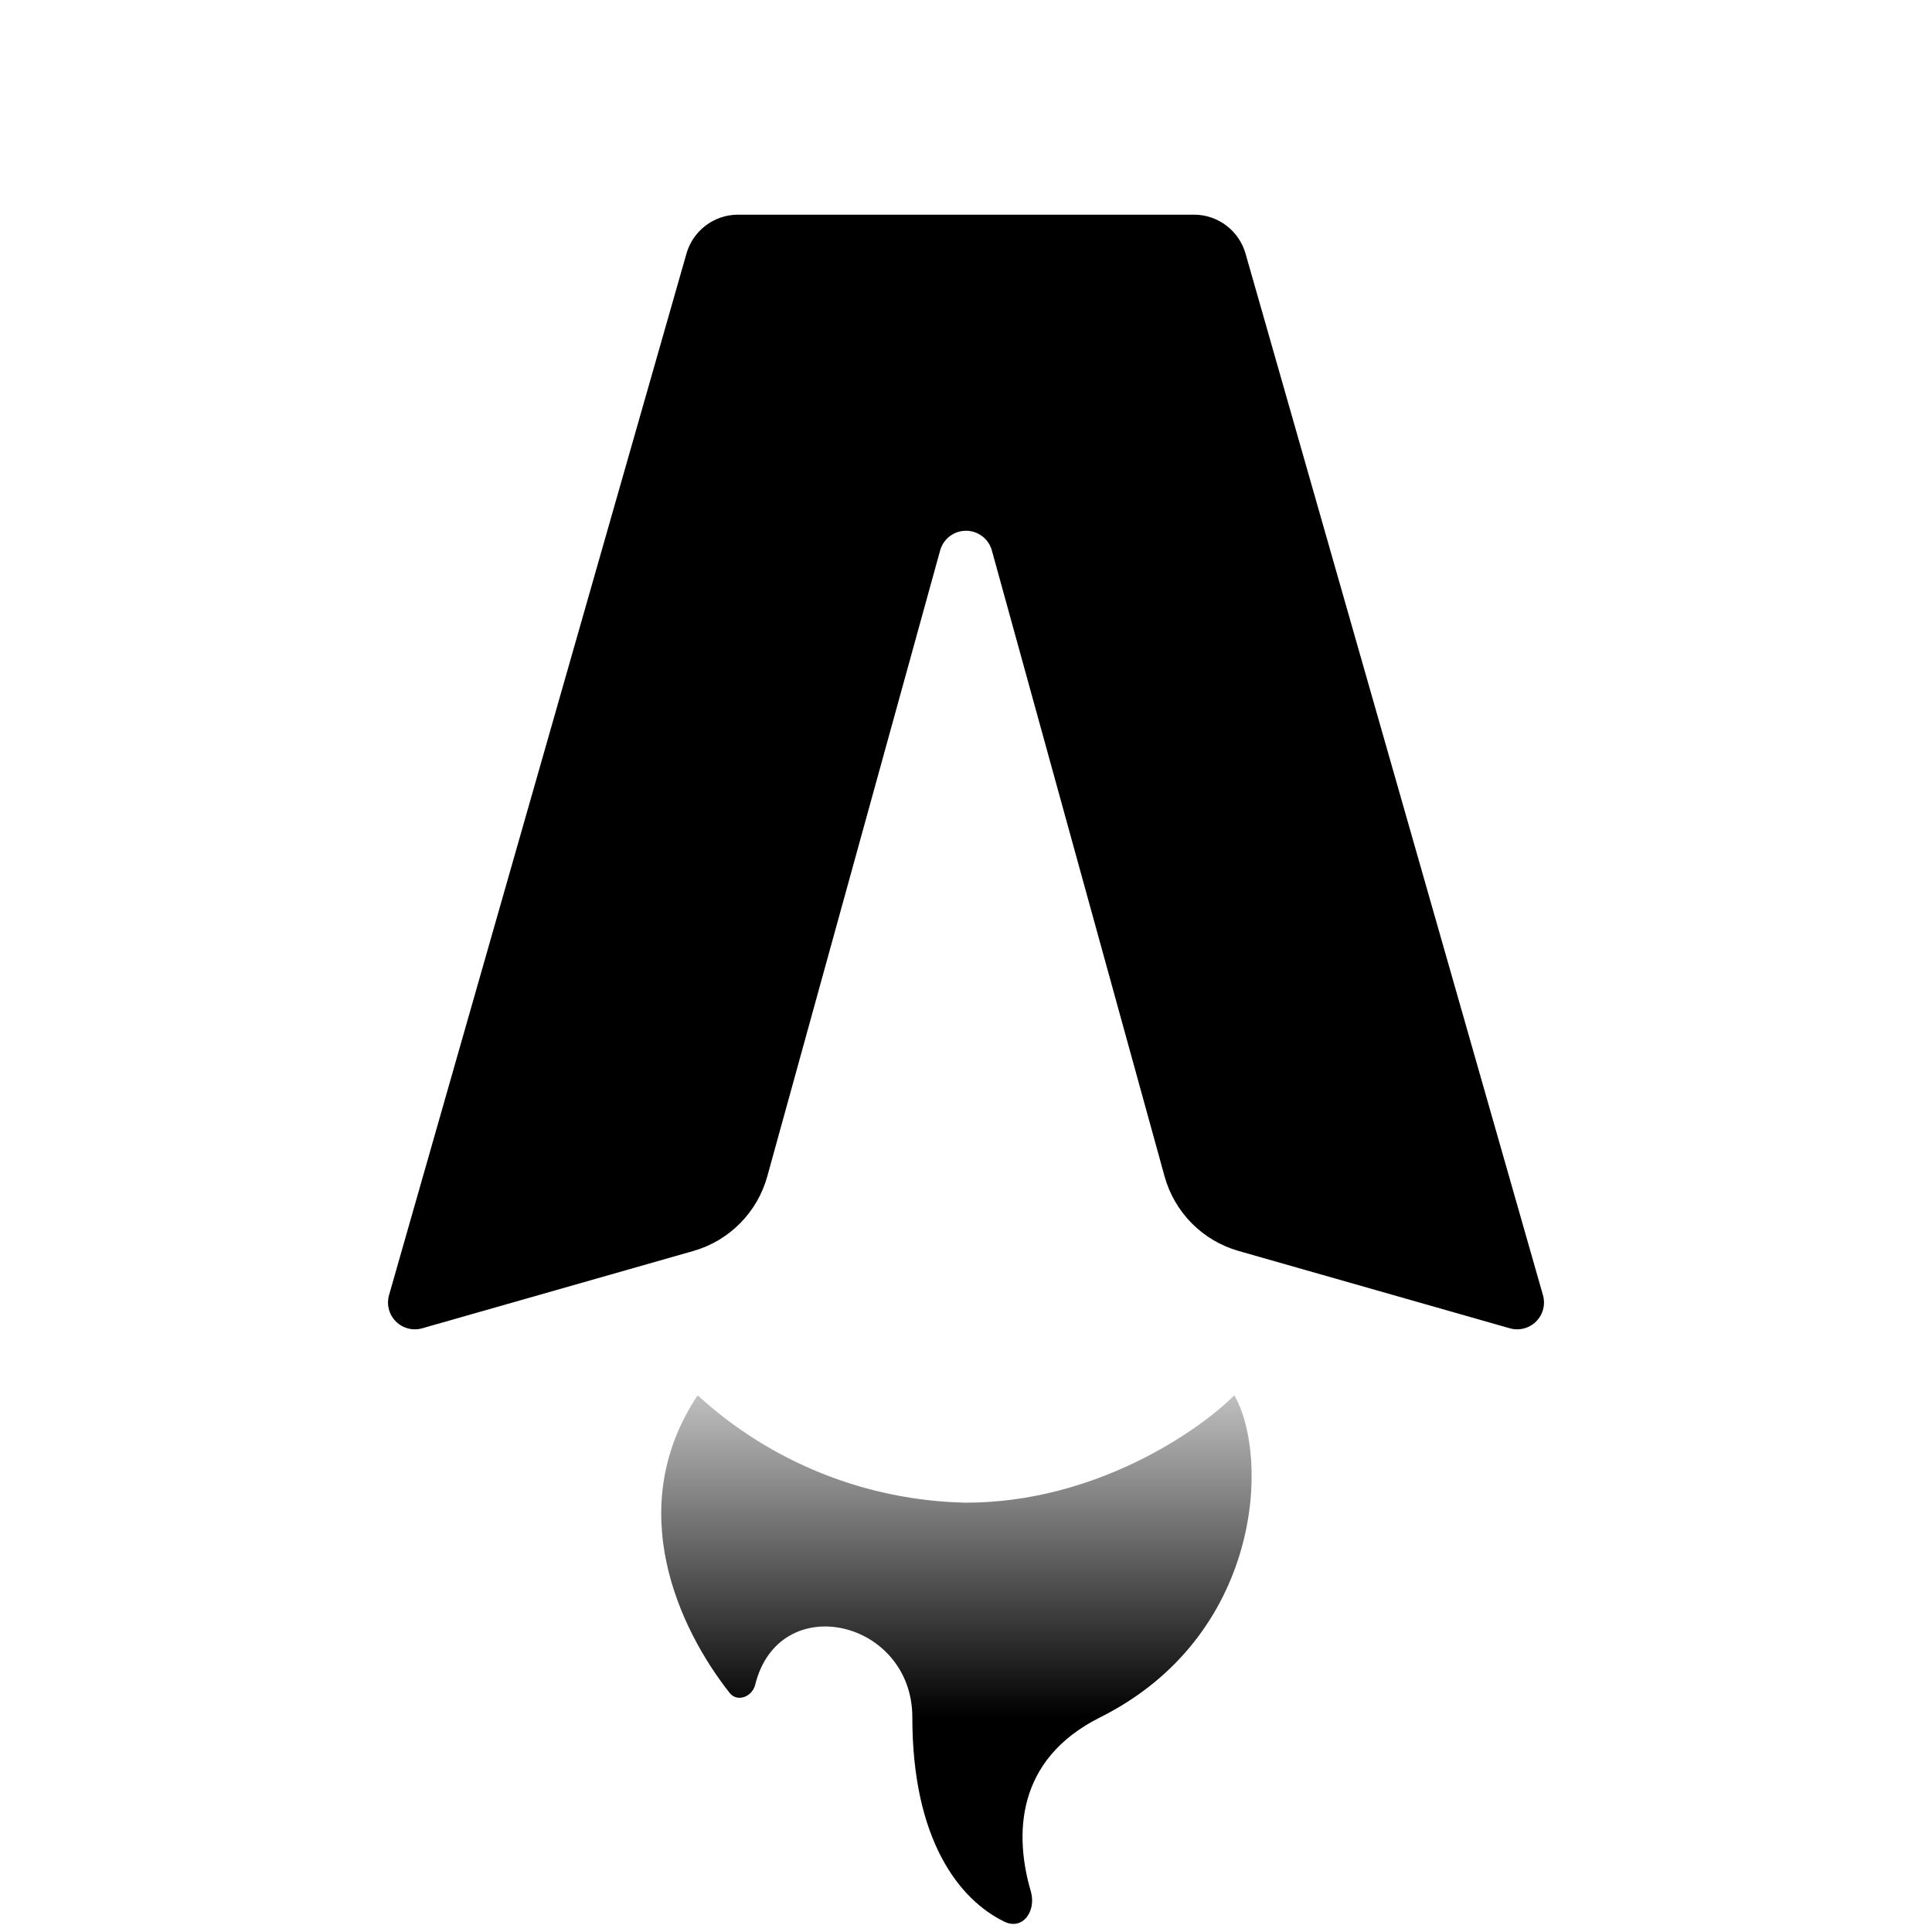
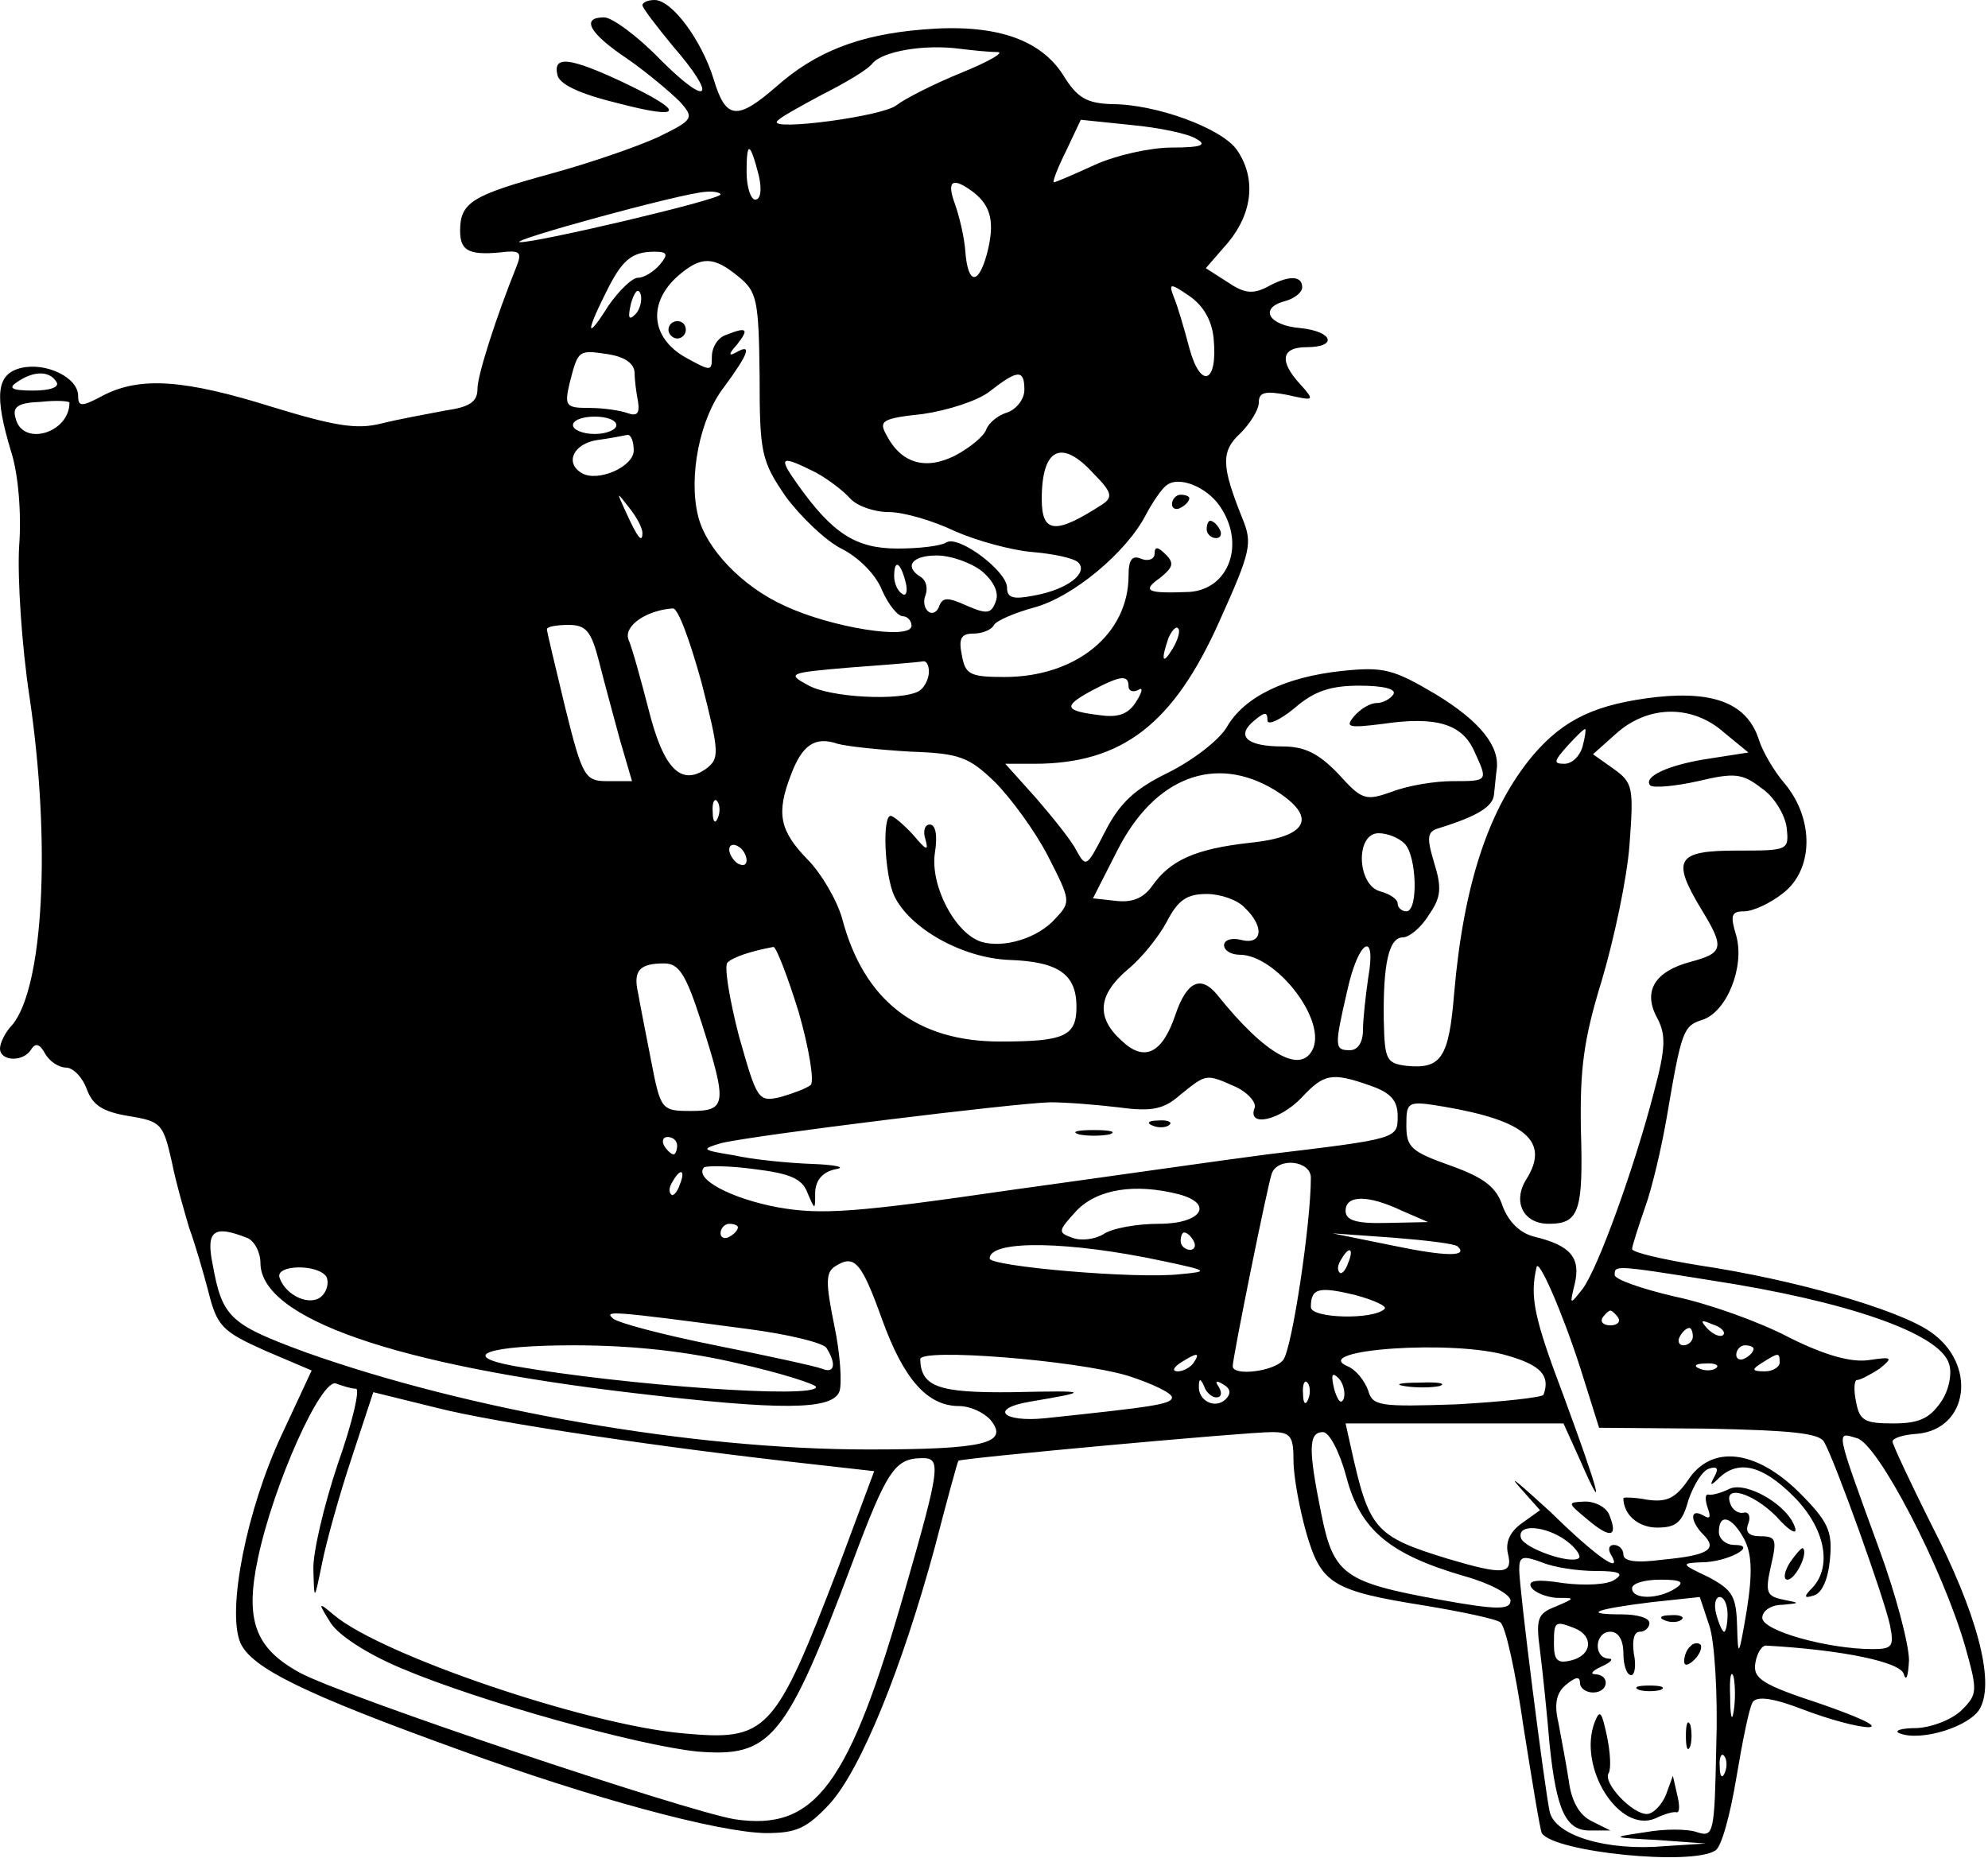
- <svg xmlns="http://www.w3.org/2000/svg" fill="none" viewBox="0 0 36 36">
-   <path fill="#000" d="M22.25 4h-8.5a1 1 0 0 0-.96.73l-5.54 19.4a.5.5 0 0 0 .62.62l5.05-1.44a2 2 0 0 0 1.38-1.4l3.22-11.66a.5.5 0 0 1 .96 0l3.22 11.67a2 2 0 0 0 1.38 1.39l5.05 1.44a.5.5 0 0 0 .62-.62l-5.54-19.4a1 1 0 0 0-.96-.73Z" />
-   <path fill="url(#gradient)" d="M18 28a7.63 7.63 0 0 1-5-2c-1.4 2.1-.35 4.35.6 5.55.14.17.41.07.47-.15.44-1.8 2.93-1.22 2.93.6 0 2.28.87 3.4 1.72 3.81.34.16.59-.2.49-.56-.31-1.05-.29-2.46 1.29-3.25 3-1.5 3.17-4.83 2.5-6-.67.67-2.6 2-5 2Z" />
-   <defs>
-     <linearGradient id="gradient" x1="16" x2="16" y1="32" y2="24" gradientUnits="userSpaceOnUse">
-       <stop stop-color="#000" />
-       <stop offset="1" stop-color="#000" stop-opacity="0" />
-     </linearGradient>
-   </defs>
-   <style>
-     @media (prefers-color-scheme:dark){:root{filter:invert(100%)}}
-   </style>
+ <svg xmlns="http://www.w3.org/2000/svg" version="1.0" width="229pt" height="214pt" viewBox="0 0 229 214" preserveAspectRatio="xMidYMid meet">
+   <g transform="translate(0,214) scale(0.1,-0.1)" fill="#000000" stroke="none">
+     <path d="M740 2134 c0 -3 16 -24 35 -47 52 -60 42 -72 -14 -16 -26 27 -56 49 -65 49 -27 0 -18 -18 27 -48 23 -16 50 -39 60 -49 17 -19 16 -21 -25 -41 -24 -11 -79 -30 -123 -42 -91 -25 -105 -33 -105 -66 0 -24 11 -29 54 -24 15 1 17 -2 11 -17 -23 -57 -45 -125 -45 -141 0 -15 -9 -21 -37 -25 -21 -4 -54 -10 -74 -15 -28 -7 -53 -3 -125 19 -102 32 -152 35 -194 14 -26 -14 -30 -14 -30 -1 0 21 -37 39 -66 32 -28 -7 -31 -31 -11 -97 8 -25 12 -71 9 -109 -2 -36 3 -114 12 -173 25 -169 16 -335 -20 -378 -8 -8 -14 -21 -14 -27 0 -15 27 -16 36 -1 5 8 10 6 16 -5 5 -9 16 -16 24 -16 8 0 19 -11 24 -25 7 -19 19 -26 49 -31 37 -6 39 -9 49 -53 5 -25 15 -59 20 -76 6 -16 16 -50 22 -73 10 -40 16 -46 65 -68 l54 -23 -34 -73 c-41 -87 -64 -204 -48 -241 13 -29 75 -59 249 -122 156 -57 301 -96 356 -97 35 0 47 5 74 34 36 40 83 156 121 296 14 54 26 98 27 99 3 3 331 33 361 33 22 0 25 -5 25 -33 0 -18 7 -56 15 -84 17 -58 30 -66 137 -83 42 -7 80 -15 86 -19 6 -3 18 -58 27 -121 10 -63 19 -118 21 -122 14 -22 173 -38 200 -20 7 4 17 41 24 83 7 42 15 82 19 88 5 7 23 5 59 -9 29 -11 62 -20 75 -20 12 1 -13 12 -56 27 -67 22 -78 29 -75 47 2 12 8 21 13 20 88 -5 155 -19 158 -33 3 -9 5 -2 6 16 0 18 -15 76 -35 130 -51 140 -49 133 -25 126 24 -6 99 -150 125 -241 14 -50 14 -54 -4 -72 -11 -11 -34 -20 -52 -21 -18 0 -27 -3 -20 -6 25 -10 82 8 93 29 17 32 -4 110 -57 213 -24 48 -44 91 -44 94 0 4 12 8 28 9 60 5 70 81 15 118 -38 26 -158 60 -265 76 -43 7 -78 15 -78 19 0 3 7 25 15 48 8 22 19 69 25 104 17 100 19 105 41 112 28 9 49 61 39 97 -7 23 -6 28 9 28 10 0 30 9 45 21 35 27 36 85 2 126 -13 15 -26 38 -30 51 -13 40 -49 56 -117 49 -70 -8 -107 -25 -143 -67 -51 -61 -80 -148 -91 -275 -6 -74 -15 -87 -55 -83 -23 3 -25 7 -26 52 -1 66 6 96 22 96 7 0 21 11 30 26 14 20 15 31 6 60 -9 30 -8 36 6 40 45 14 62 25 63 39 1 8 2 21 3 28 4 27 -19 56 -70 87 -49 29 -60 32 -108 27 -66 -7 -113 -30 -133 -65 -9 -15 -39 -38 -67 -52 -39 -19 -56 -35 -73 -68 -21 -41 -22 -42 -33 -22 -6 12 -28 39 -47 61 l-35 39 33 0 c102 0 161 46 214 165 36 80 38 89 26 118 -24 60 -25 77 -2 98 11 11 21 27 21 35 0 12 7 14 33 9 31 -7 32 -7 15 12 -25 27 -22 43 7 43 36 0 31 18 -7 22 -37 3 -48 23 -18 31 11 3 20 10 20 16 0 14 -16 14 -41 0 -16 -8 -26 -7 -45 6 l-25 16 26 30 c28 34 32 74 10 106 -17 25 -93 53 -144 53 -29 1 -40 7 -56 33 -27 43 -81 60 -162 53 -74 -6 -124 -26 -169 -66 -45 -39 -58 -38 -72 9 -14 45 -48 91 -68 91 -8 0 -14 -3 -14 -6z m409 -54 c9 0 -10 -11 -42 -24 -32 -13 -65 -30 -74 -37 -15 -13 -145 -30 -138 -19 2 4 26 17 52 31 26 13 53 29 58 36 12 14 59 22 99 17 16 -2 36 -4 45 -4z m229 -100 c13 -7 6 -10 -28 -10 -25 0 -65 -9 -89 -20 -24 -11 -45 -20 -47 -20 -2 0 4 16 14 36 l17 36 58 -6 c32 -3 66 -10 75 -16z m-504 -42 c4 -17 2 -28 -4 -28 -5 0 -10 14 -10 32 0 36 4 35 14 -4z m248 -20 c20 -16 24 -35 15 -70 -10 -37 -22 -36 -25 2 -1 16 -7 41 -12 55 -10 27 -3 32 22 13z m-292 -2 c0 -6 -213 -56 -231 -55 -16 1 188 57 214 58 9 1 17 -1 17 -3z m-70 -81 c-7 -8 -18 -15 -25 -15 -7 0 -22 -15 -34 -32 -25 -40 -27 -33 -4 13 19 39 30 49 57 49 15 0 16 -3 6 -15z m91 -14 c21 -17 23 -27 24 -114 0 -89 2 -98 30 -139 17 -23 46 -51 64 -60 20 -10 40 -30 47 -48 7 -16 18 -30 24 -30 5 0 10 -5 10 -11 0 -17 -93 -2 -146 23 -49 22 -91 66 -100 104 -11 45 2 112 30 148 28 38 33 51 14 40 -9 -5 -9 -2 1 9 14 18 12 21 -13 11 -9 -3 -16 -14 -16 -25 0 -17 -1 -17 -30 -1 -41 23 -44 64 -8 95 26 22 40 22 69 -2z m-119 -43 c-8 -8 -9 -4 -5 13 4 13 8 18 11 10 2 -7 -1 -18 -6 -23z m666 -28 c5 -52 -15 -59 -28 -11 -6 23 -14 50 -18 59 -6 16 -4 16 18 1 16 -11 26 -28 28 -49z m-667 -39 c0 -9 2 -24 4 -34 2 -13 -1 -17 -12 -13 -8 3 -28 6 -44 6 -27 0 -29 2 -23 28 10 39 10 39 44 34 19 -3 30 -10 31 -21z m-666 -11 c4 -6 -7 -10 -27 -10 -25 0 -29 3 -18 10 19 13 37 13 45 0z m1115 -9 c0 -11 -9 -22 -19 -26 -11 -3 -22 -12 -25 -20 -3 -8 -19 -21 -36 -30 -34 -17 -62 -9 -79 24 -9 16 -5 19 42 24 28 4 63 15 77 26 32 25 40 26 40 2z m-1100 -15 c0 -35 -54 -51 -62 -18 -4 13 2 18 29 19 18 2 33 1 33 -1z m630 -26 c0 -5 -11 -10 -25 -10 -14 0 -25 5 -25 10 0 6 11 10 25 10 14 0 25 -4 25 -10z m20 -29 c0 -19 -42 -37 -60 -26 -20 12 -9 34 18 38 15 2 30 5 35 6 4 0 7 -8 7 -18z m530 -27 c21 -21 22 -27 10 -35 -54 -35 -70 -34 -70 6 0 59 23 70 60 29z m-321 2 c15 -8 33 -22 40 -30 8 -9 28 -16 45 -16 17 0 51 -10 76 -22 25 -11 65 -22 89 -24 24 -2 48 -7 53 -12 12 -12 -12 -31 -50 -38 -25 -5 -32 -3 -32 9 0 19 -56 61 -70 52 -6 -4 -31 -7 -56 -7 -48 0 -75 17 -116 75 -22 31 -19 33 21 13z m466 -39 c30 -43 11 -96 -35 -99 -49 -2 -55 1 -34 16 15 12 17 17 7 27 -9 9 -13 10 -13 1 0 -6 -7 -9 -15 -6 -11 5 -15 -1 -15 -19 0 -68 -61 -117 -143 -117 -40 0 -45 3 -49 25 -4 19 -1 25 13 25 10 0 21 4 24 10 3 5 24 14 46 20 45 12 107 64 129 107 8 15 19 31 24 34 14 11 46 -2 61 -24z m-665 -31 c0 -12 -5 -7 -19 24 -11 24 -11 24 3 6 9 -11 16 -24 16 -30z m391 -44 c14 -12 20 -25 16 -35 -5 -14 -10 -15 -33 -5 -22 10 -28 10 -32 0 -2 -7 -8 -10 -12 -7 -5 3 -7 12 -4 19 3 8 1 17 -5 21 -20 12 -11 25 18 25 16 0 39 -8 52 -18z m-88 -12 c3 -11 1 -18 -4 -14 -5 3 -9 12 -9 20 0 20 7 17 13 -6z m-235 -116 c21 -82 21 -88 5 -100 -29 -20 -49 1 -66 69 -9 35 -19 71 -23 80 -6 16 21 34 51 36 6 1 20 -38 33 -85z m-118 24 c6 -24 17 -64 24 -90 l14 -48 -28 0 c-26 0 -29 4 -49 85 -11 46 -21 87 -21 90 0 3 11 5 25 5 20 0 26 -7 35 -42z m661 15 c-12 -20 -14 -14 -5 12 4 9 9 14 11 11 3 -2 0 -13 -6 -23z m-281 -27 c0 -8 -5 -18 -11 -22 -20 -12 -104 -8 -129 7 -24 13 -21 14 50 20 41 3 78 6 83 7 4 1 7 -4 7 -12z m230 -17 c0 -5 5 -7 11 -4 6 4 5 -2 -2 -13 -9 -15 -21 -19 -42 -16 -41 5 -43 10 -10 28 34 18 43 19 43 5z m305 -9 c-3 -5 -12 -10 -19 -10 -8 0 -19 -7 -26 -15 -11 -13 -7 -14 33 -9 61 9 91 0 105 -31 16 -35 17 -35 -25 -35 -20 0 -51 -5 -69 -12 -31 -11 -35 -10 -62 20 -23 24 -39 32 -65 32 -41 0 -54 12 -32 30 12 10 15 10 15 0 0 -6 14 0 31 14 23 20 42 26 75 26 28 0 43 -4 39 -10z m381 -44 l28 -23 -45 -7 c-47 -7 -77 -21 -68 -31 4 -3 28 -1 55 5 42 10 51 9 73 -8 15 -10 27 -31 29 -45 3 -27 2 -27 -57 -27 -70 0 -76 -10 -41 -68 27 -44 25 -50 -12 -60 -42 -11 -56 -34 -39 -65 10 -19 10 -34 -4 -86 -22 -85 -64 -202 -82 -226 -15 -19 -15 -19 -9 6 7 30 -5 44 -46 54 -17 4 -30 17 -37 35 -7 22 -21 33 -60 47 -45 16 -51 21 -51 46 0 28 1 29 43 22 94 -16 123 -40 95 -84 -16 -26 -3 -51 26 -51 35 0 40 14 37 110 -1 68 3 102 24 170 14 47 29 117 32 156 5 67 4 72 -18 88 l-24 17 28 25 c37 32 87 32 123 0z m-163 -16 c-3 -11 -12 -20 -21 -20 -13 0 -12 3 3 20 10 11 19 20 21 20 1 0 0 -9 -3 -20z m-774 -6 c56 -2 67 -6 97 -35 18 -18 46 -56 61 -85 26 -51 27 -53 9 -72 -20 -23 -60 -35 -86 -27 -30 10 -59 65 -53 103 3 19 1 32 -6 32 -6 0 -8 -8 -5 -17 4 -14 1 -13 -14 5 -11 12 -23 22 -26 22 -10 0 -7 -68 4 -92 18 -38 79 -72 133 -74 57 -2 77 -17 77 -54 0 -34 -14 -40 -88 -40 -96 0 -157 47 -182 142 -6 21 -24 52 -40 68 -32 33 -36 53 -19 97 13 35 28 45 54 36 11 -3 49 -7 84 -9z m419 -44 c50 -31 40 -54 -28 -61 -63 -7 -92 -20 -113 -50 -10 -14 -23 -19 -41 -17 l-27 3 28 55 c43 85 113 111 181 70z m-641 -32 c-3 -8 -6 -5 -6 6 -1 11 2 17 5 13 3 -3 4 -12 1 -19z m791 -30 c14 -14 16 -78 2 -78 -5 0 -10 4 -10 9 0 5 -9 11 -20 14 -27 7 -29 67 -2 67 10 0 23 -5 30 -12z m-758 -19 c0 -6 -4 -7 -10 -4 -5 3 -10 11 -10 16 0 6 5 7 10 4 6 -3 10 -11 10 -16z m574 -55 c23 -22 20 -43 -4 -37 -11 3 -20 0 -20 -6 0 -6 8 -11 18 -11 41 0 98 -72 85 -107 -13 -32 -55 -9 -111 61 -19 23 -35 15 -48 -23 -15 -45 -36 -55 -62 -30 -30 27 -27 53 7 82 16 13 36 38 45 55 13 25 23 32 46 32 16 0 36 -7 44 -16z m-514 -120 c12 -42 18 -79 14 -84 -5 -4 -21 -10 -35 -14 -26 -6 -27 -3 -48 71 -11 43 -17 80 -13 84 6 6 26 13 53 18 3 0 16 -33 29 -75z m656 39 c-3 -21 -6 -48 -6 -60 0 -14 -6 -23 -15 -23 -18 0 -18 4 -3 69 13 59 34 70 24 14z m-768 -51 c30 -94 29 -102 -12 -102 -34 0 -35 1 -46 58 -6 31 -13 66 -15 78 -6 26 2 34 30 34 17 0 25 -12 43 -68z m615 -74 c15 -7 25 -19 22 -25 -8 -22 29 -14 54 12 26 28 35 30 80 14 23 -8 31 -17 31 -35 0 -26 0 -26 -150 -44 -47 -6 -179 -25 -295 -41 -179 -26 -219 -29 -269 -20 -54 10 -97 33 -85 46 3 2 29 2 58 -2 41 -5 55 -11 61 -27 9 -21 9 -21 9 1 1 14 9 23 24 26 12 2 0 5 -28 6 -27 1 -68 5 -90 10 -37 6 -38 7 -14 14 37 9 337 46 379 47 19 0 55 -3 80 -6 37 -5 51 -2 70 15 30 24 29 24 63 9z m-643 -68 c0 -5 -2 -10 -4 -10 -3 0 -8 5 -11 10 -3 6 -1 10 4 10 6 0 11 -4 11 -10z m730 -37 c0 -53 -22 -199 -32 -210 -10 -13 -58 -19 -58 -7 0 10 40 208 45 222 7 19 45 15 45 -5z m-727 -8 c-3 -9 -8 -14 -10 -11 -3 3 -2 9 2 15 9 16 15 13 8 -4z m575 -11 c41 -11 26 -34 -23 -34 -25 0 -54 -5 -64 -12 -10 -6 -26 -8 -36 -4 -17 6 -16 8 5 31 24 25 67 32 118 19z m257 -19 l30 -13 -47 -1 c-36 -1 -48 3 -48 14 0 18 25 19 65 0z m-765 -19 c0 -3 -4 -8 -10 -11 -5 -3 -10 -1 -10 4 0 6 5 11 10 11 6 0 10 -2 10 -4z m-566 -12 c9 -3 16 -17 16 -29 0 -64 156 -118 430 -150 169 -20 229 -20 237 2 3 9 1 43 -6 76 -10 49 -10 61 1 68 22 14 30 6 54 -61 25 -69 52 -100 89 -100 12 0 28 -7 36 -16 22 -27 -7 -34 -141 -34 -203 0 -460 45 -648 112 -87 32 -96 40 -107 101 -8 39 1 46 39 31z m1091 -4 c3 -5 1 -10 -4 -10 -6 0 -11 5 -11 10 0 6 2 10 4 10 3 0 8 -4 11 -10z m304 -6 c13 -12 -13 -12 -75 1 l-69 14 70 -5 c38 -3 71 -7 74 -10z m-339 -17 c52 -11 53 -12 20 -15 -51 -6 -220 9 -220 18 0 22 93 20 200 -3z m213 -2 c-3 -9 -8 -14 -10 -11 -3 3 -2 9 2 15 9 16 15 13 8 -4z m-1177 -16 c3 -6 1 -16 -5 -22 -13 -13 -42 0 -49 21 -5 15 44 16 54 1z m1444 -104 l22 -70 125 -1 c94 -2 128 -5 134 -15 12 -20 69 -179 76 -211 5 -25 3 -28 -20 -28 -51 0 -127 21 -127 36 0 8 10 15 23 15 21 2 21 2 1 6 -19 4 -21 8 -14 39 7 30 6 34 -12 34 -14 0 -18 5 -14 15 3 8 0 14 -6 12 -6 -1 -13 4 -15 11 -8 22 26 12 53 -15 14 -16 24 -22 22 -14 -7 26 -55 54 -75 46 -10 -5 -21 -8 -25 -7 -4 1 -4 -6 -1 -15 4 -11 3 -14 -5 -9 -16 9 -15 -7 0 -22 17 -17 6 -24 -47 -29 -30 -4 -45 -2 -45 6 0 6 -5 11 -11 11 -5 0 -7 -4 -4 -10 16 -26 -15 -5 -69 48 -34 31 -50 45 -36 29 l24 -27 -21 -15 c-14 -10 -19 -22 -16 -35 6 -24 -5 -25 -69 -6 -85 26 -91 34 -112 129 l-6 27 125 0 126 0 19 -42 c31 -71 22 -37 -19 74 -34 90 -39 114 -31 148 2 11 29 -50 50 -115z m150 100 c157 -24 264 -61 275 -96 4 -11 0 -31 -9 -44 -13 -19 -25 -25 -55 -25 -33 0 -39 3 -43 25 -3 14 -2 25 1 25 4 0 15 6 26 13 16 13 15 14 -12 10 -20 -3 -50 5 -92 26 -34 18 -93 39 -131 47 -39 9 -70 20 -70 25 0 11 -2 12 110 -6z m-375 -33 c-13 -13 -85 -11 -85 2 0 22 9 24 51 14 22 -6 37 -13 34 -16z m-735 -23 c47 -6 88 -16 92 -22 12 -19 9 -30 -5 -24 -8 3 -63 15 -123 27 -60 12 -113 26 -118 31 -10 9 -4 9 154 -12z m1004 13 c3 -5 -1 -9 -9 -9 -8 0 -12 4 -9 9 3 4 7 8 9 8 2 0 6 -4 9 -8z m121 -20 c-3 -3 -11 0 -18 7 -9 10 -8 11 6 5 10 -3 15 -9 12 -12z m-35 -2 c0 -5 -5 -10 -11 -10 -5 0 -7 5 -4 10 3 6 8 10 11 10 2 0 4 -4 4 -10z m-1099 -31 c49 -11 89 -24 89 -27 0 -14 -221 2 -347 24 -66 12 -31 24 68 24 68 0 131 -7 190 -21z m886 9 c38 -11 49 -23 41 -45 -2 -3 -46 -8 -100 -11 -89 -3 -97 -2 -102 16 -4 11 -14 24 -24 28 -44 19 123 31 185 12z m283 8 c0 -3 -4 -8 -10 -11 -5 -3 -10 -1 -10 4 0 6 5 11 10 11 6 0 10 -2 10 -4z m-721 -31 c28 -9 51 -20 51 -25 0 -8 -23 -11 -146 -24 -49 -5 -65 11 -18 19 71 12 70 13 -19 11 -86 -1 -106 6 -107 38 0 13 178 -1 239 -19z m76 15 c-3 -5 -12 -10 -18 -10 -7 0 -6 4 3 10 19 12 23 12 15 0z m675 0 c0 -5 -8 -10 -17 -10 -15 0 -16 2 -3 10 19 12 20 12 20 0z m-73 -6 c-3 -3 -12 -4 -19 -1 -8 3 -5 6 6 6 11 1 17 -2 13 -5z m-429 -35 c-3 -8 -7 -3 -11 10 -4 17 -3 21 5 13 5 -5 8 -16 6 -23z m-1138 11 c5 0 -4 -39 -21 -87 -16 -48 -29 -103 -28 -122 1 -36 1 -36 10 8 5 25 20 79 34 121 l25 76 73 -18 c66 -17 261 -46 433 -65 l71 -8 -41 -110 c-74 -193 -82 -201 -180 -192 -111 10 -346 90 -401 136 -19 16 -19 15 -4 -9 10 -15 43 -36 81 -52 92 -39 273 -89 341 -96 85 -7 102 13 179 218 40 107 49 120 81 120 21 0 20 -11 -20 -150 -65 -228 -104 -280 -197 -266 -58 10 -452 142 -501 169 -51 28 -63 60 -48 131 18 86 73 208 90 202 8 -3 18 -6 23 -6z m991 -10 c6 0 7 5 3 12 -5 7 -3 8 5 3 9 -5 9 -11 3 -17 -12 -12 -32 -2 -31 15 0 9 2 9 6 0 2 -7 9 -13 14 -13z m106 -2 c-3 -8 -6 -5 -6 6 -1 11 2 17 5 13 3 -3 4 -12 1 -19z m44 -90 c16 -61 50 -89 136 -114 29 -8 53 -21 53 -28 0 -11 -16 -11 -82 1 -110 20 -122 29 -136 99 -15 74 -15 94 2 94 7 0 19 -22 27 -52z m458 -71 c9 -17 10 -39 3 -83 -9 -53 -10 -55 -11 -18 -1 35 -5 42 -33 57 -32 15 -32 16 -8 17 30 0 66 20 38 20 -10 0 -18 7 -18 15 0 22 15 18 29 -8z m-205 -2 c11 -8 17 -17 15 -20 -9 -8 -63 11 -67 23 -5 17 29 14 52 -3z m34 -35 c28 0 33 -3 22 -10 -8 -6 -35 -7 -59 -4 -31 5 -42 3 -37 -5 4 -6 17 -11 29 -12 22 0 22 0 -1 -10 -21 -8 -23 -14 -18 -51 3 -24 8 -72 11 -108 8 -77 19 -100 48 -99 l22 0 -22 11 c-14 7 -23 23 -26 47 -3 20 -9 50 -12 67 -5 21 -2 34 9 43 11 9 16 10 16 2 0 -6 7 -11 15 -11 18 0 20 20 3 21 -7 0 -4 4 7 9 11 5 14 9 8 9 -18 1 -16 31 2 31 9 0 15 -9 15 -25 0 -14 4 -25 9 -25 4 0 6 11 3 25 -2 15 0 25 7 25 6 0 11 5 11 10 0 6 -14 10 -32 10 -46 0 -31 6 34 14 l56 6 11 -33 c6 -17 10 -80 8 -138 -2 -102 -3 -106 -22 -100 -11 4 -38 4 -60 0 -40 -6 -40 -6 15 -9 l55 -4 -47 -3 c-67 -6 -127 12 -133 40 -6 29 -35 256 -35 279 0 15 4 16 26 8 14 -6 42 -10 62 -10z m92 -20 c-20 -13 -50 -13 -50 0 0 6 15 10 33 10 24 0 28 -3 17 -10z m60 -30 c0 -11 -2 -20 -4 -20 -2 0 -6 9 -9 20 -3 11 -1 20 4 20 5 0 9 -9 9 -20z m-176 -16 c22 -9 20 -31 -4 -37 -16 -4 -20 0 -20 19 0 26 1 27 24 18z m183 -96 c-2 -13 -4 -5 -4 17 -1 22 1 32 4 23 2 -10 2 -28 0 -40z m-10 -70 c-3 -8 -6 -5 -6 6 -1 11 2 17 5 13 3 -3 4 -12 1 -19z" />
+     <path d="M770 1760 c0 -5 5 -10 10 -10 6 0 10 5 10 10 0 6 -4 10 -10 10 -5 0 -10 -4 -10 -10z" />
+     <path d="M1350 1559 c0 -5 5 -7 10 -4 6 3 10 8 10 11 0 2 -4 4 -10 4 -5 0 -10 -5 -10 -11z" />
+     <path d="M1390 1530 c0 -5 5 -10 11 -10 5 0 7 5 4 10 -3 6 -8 10 -11 10 -2 0 -4 -4 -4 -10z" />
+     <path d="M1328 843 c7 -3 16 -2 19 1 4 3 -2 6 -13 5 -11 0 -14 -3 -6 -6z" />
+     <path d="M1243 833 c9 -2 25 -2 35 0 9 3 1 5 -18 5 -19 0 -27 -2 -17 -5z" />
+     <path d="M1944 434 c-14 -20 -24 -25 -46 -22 -15 3 -28 3 -28 2 0 -19 17 -34 39 -34 22 0 29 6 36 32 6 17 16 34 24 36 9 3 11 0 6 -9 -6 -11 -5 -12 6 -1 22 20 49 14 85 -22 36 -36 45 -80 22 -105 -11 -11 -10 -13 2 -9 9 3 16 19 18 42 3 32 -2 43 -36 77 -50 49 -101 55 -128 13z" />
+     <path d="M1829 389 c26 -22 35 -20 25 5 -3 9 -16 16 -28 16 -21 -1 -21 -1 3 -21z" />
+     <path d="M2062 340 c-7 -11 -8 -20 -3 -20 9 0 24 30 18 36 -1 2 -8 -6 -15 -16z" />
+     <path d="M1618 543 c12 -2 30 -2 40 0 9 3 -1 5 -23 4 -22 0 -30 -2 -17 -4z" />
+     <path d="M1918 273 c7 -3 16 -2 19 1 4 3 -2 6 -13 5 -11 0 -14 -3 -6 -6z" />
+     <path d="M1947 243 c-4 -3 -7 -11 -7 -17 0 -6 5 -5 12 2 6 6 9 14 7 17 -3 3 -9 2 -12 -2z" />
+     <path d="M1888 193 c6 -2 18 -2 25 0 6 3 1 5 -13 5 -14 0 -19 -2 -12 -5z" />
+     <path d="M1837 156 c-20 -52 28 -129 70 -111 10 5 21 8 24 7 4 -1 4 8 1 20 l-5 22 -8 -22 c-5 -12 -15 -22 -22 -22 -17 0 -51 36 -44 47 3 5 2 24 -2 43 -6 28 -8 31 -14 16z" />
+     <path d="M1942 140 c0 -14 2 -19 5 -12 2 6 2 18 0 25 -3 6 -5 1 -5 -13z" />
+     <path d="M642 2054 c2 -11 25 -22 70 -33 77 -20 78 -10 4 25 -60 28 -79 30 -74 8z" />
+   </g>
</svg>
